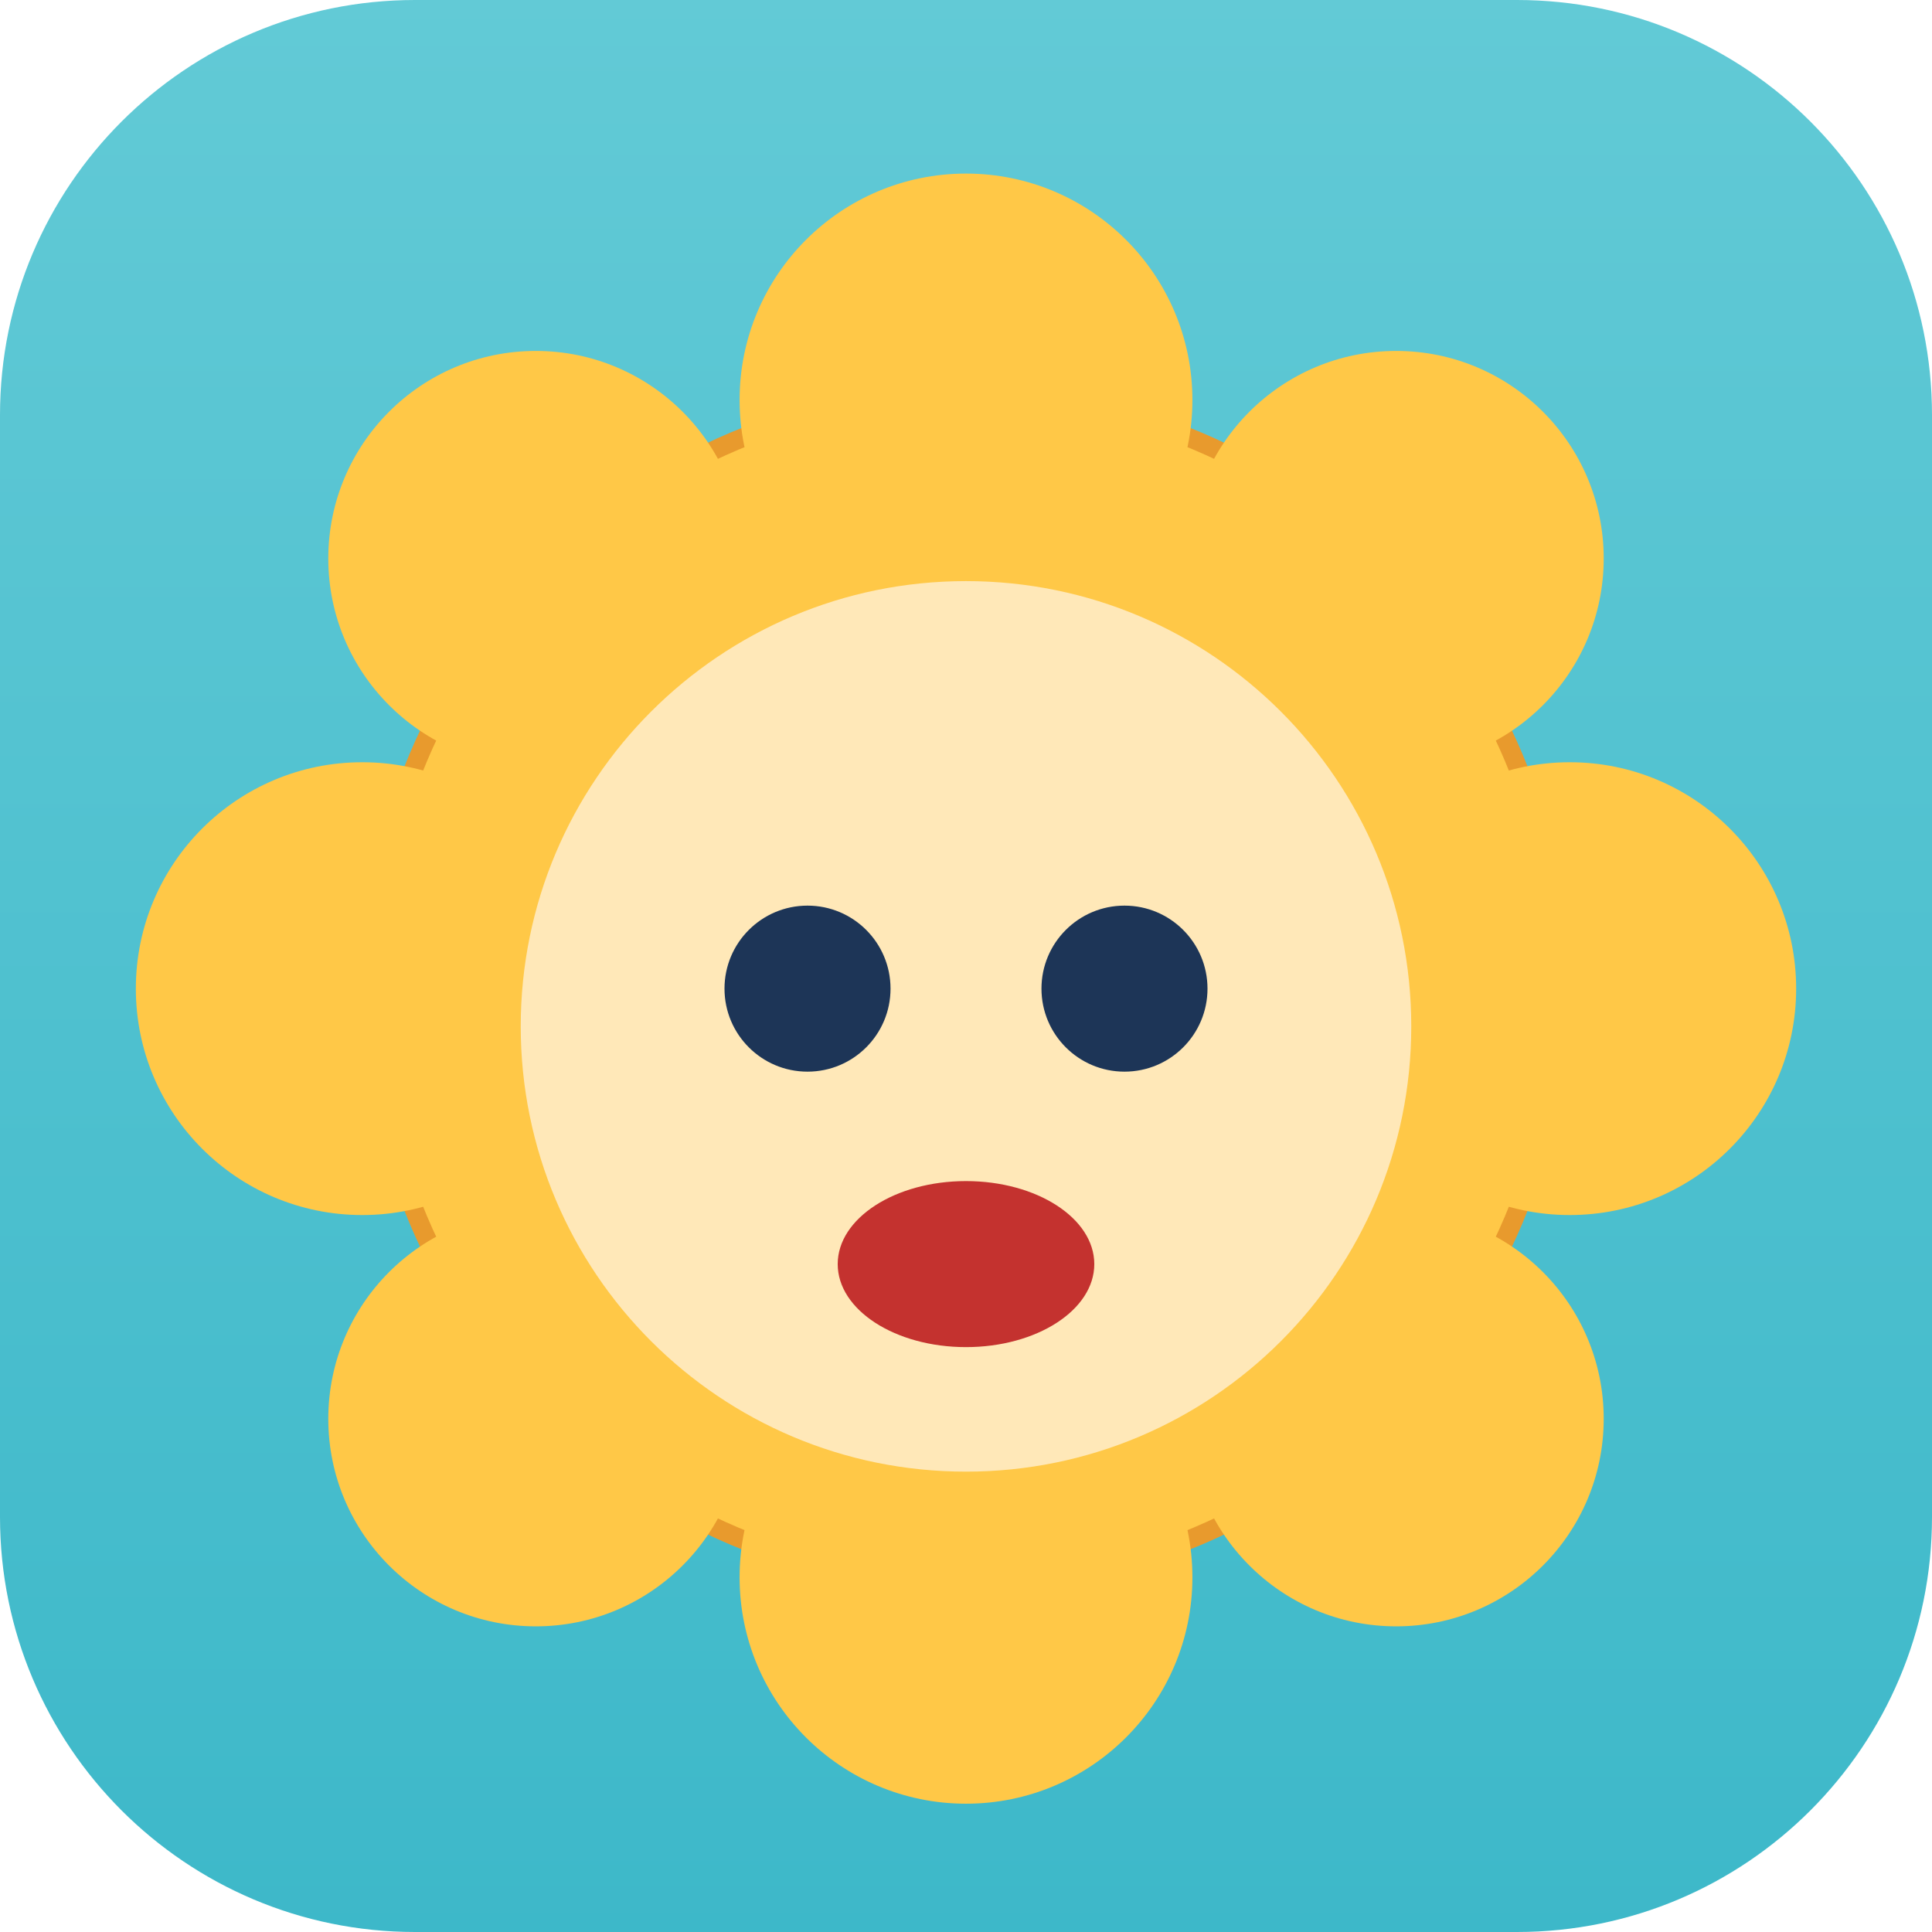
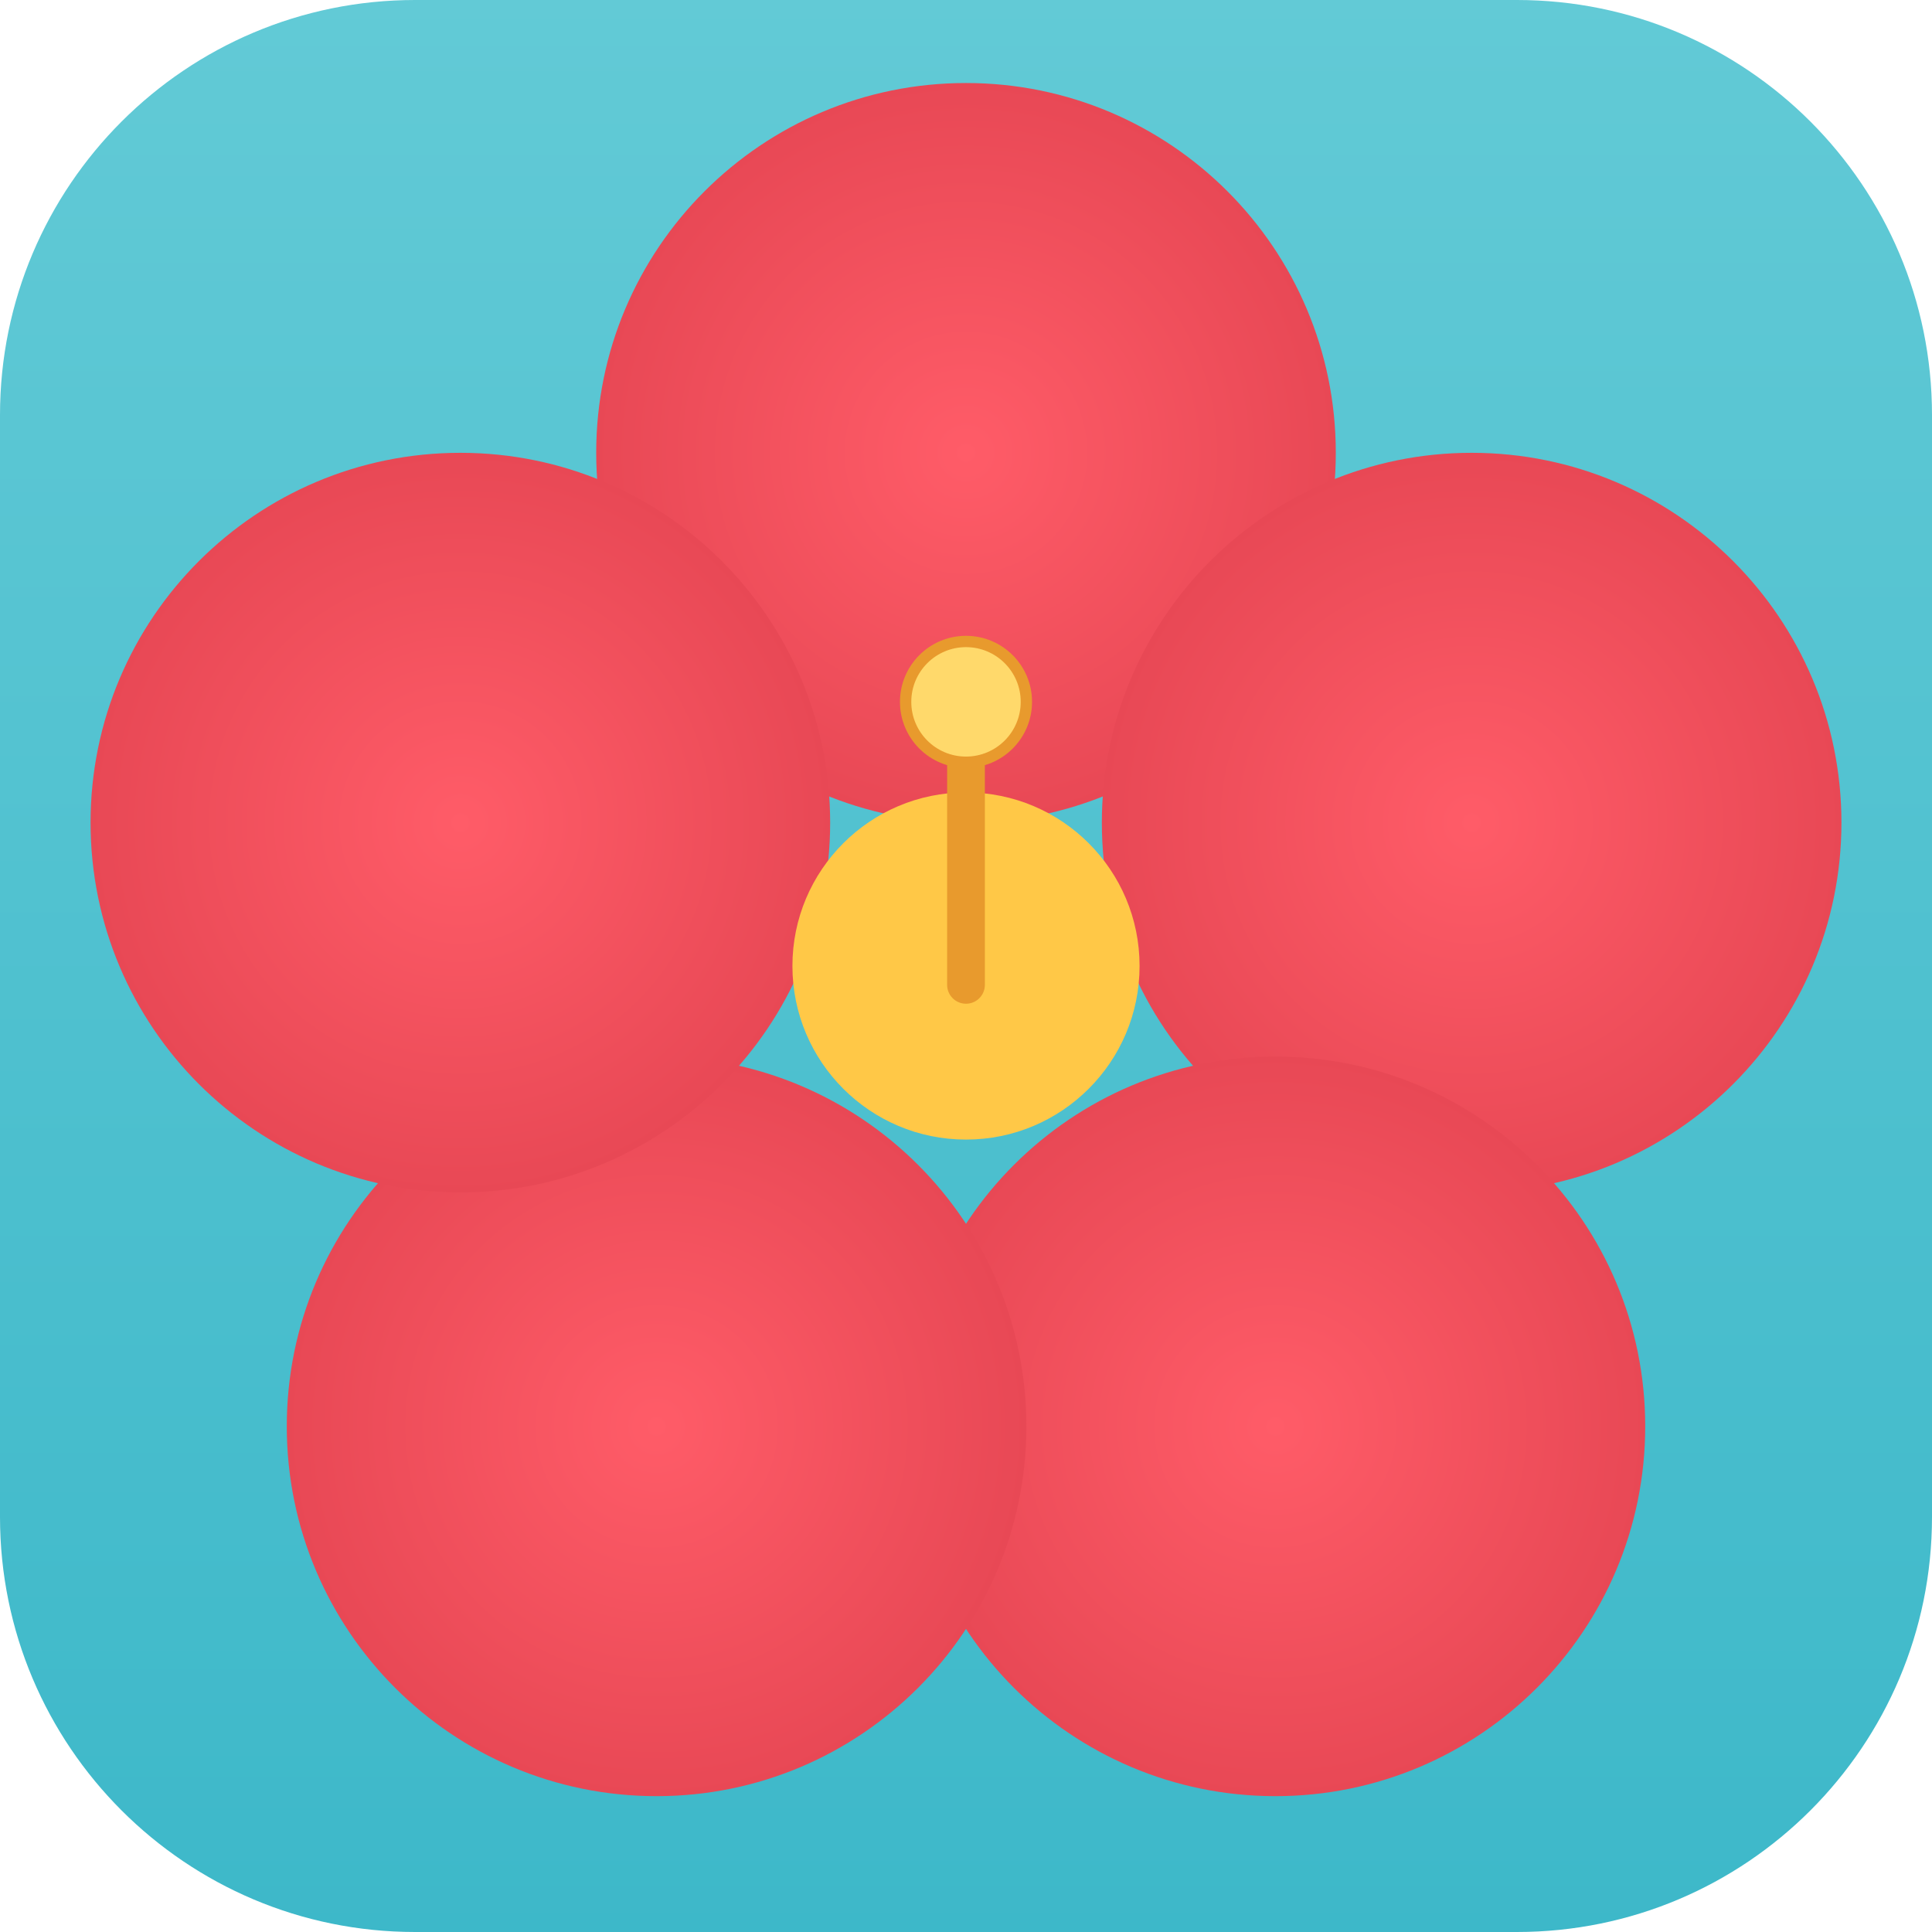
<svg xmlns="http://www.w3.org/2000/svg" viewBox="0 0 512 512">
  <defs>
    <linearGradient id="bg" x1="0" y1="0" x2="0" y2="1">
      <stop offset="0%" stop-color="#62CAD6" />
      <stop offset="100%" stop-color="#3DB8C9" />
    </linearGradient>
+     <radialGradient id="petal" cx="0.5" cy="0.5" r="0.5">
+       <stop offset="0%" stop-color="#FF5C68" />
+       <stop offset="100%" stop-color="#E84855" />
+     </radialGradient>
  </defs>
  <rect width="512" height="512" rx="110" fill="url(#bg)" />
-   <circle cx="256" cy="262" r="160" fill="#E89A2D" />
-   <g fill="#FFC847">
-     <circle cx="256" cy="262" r="155" />
-     <circle cx="256" cy="106" r="60" />
-     <circle cx="142" cy="148" r="55" />
-     <circle cx="370" cy="148" r="55" />
-     <circle cx="96" cy="262" r="60" />
-     <circle cx="416" cy="262" r="60" />
-     <circle cx="142" cy="376" r="55" />
-     <circle cx="370" cy="376" r="55" />
-     <circle cx="256" cy="418" r="60" />
+   <g fill="url(#petal)">
+     <circle cx="256" cy="120" r="98" />
+     <circle cx="390" cy="218" r="98" />
+     <circle cx="338" cy="378" r="98" />
+     <circle cx="174" cy="378" r="98" />
+     <circle cx="122" cy="218" r="98" />
  </g>
-   <circle cx="256" cy="272" r="118" fill="#FFE8B8" />
-   <circle cx="214" cy="262" r="22" fill="#1D3557" />
-   <circle cx="298" cy="262" r="22" fill="#1D3557" />
-   <ellipse cx="256" cy="335" rx="34" ry="22" fill="#C4322F" />
+   <circle cx="256" cy="256" r="46" fill="#FFC847" />
+   <rect x="251" y="186" width="10" height="80" rx="5" fill="#E89A2D" />
+   <circle cx="256" cy="186" r="16" fill="#FFD96B" stroke="#E89A2D" stroke-width="3" />
</svg>
